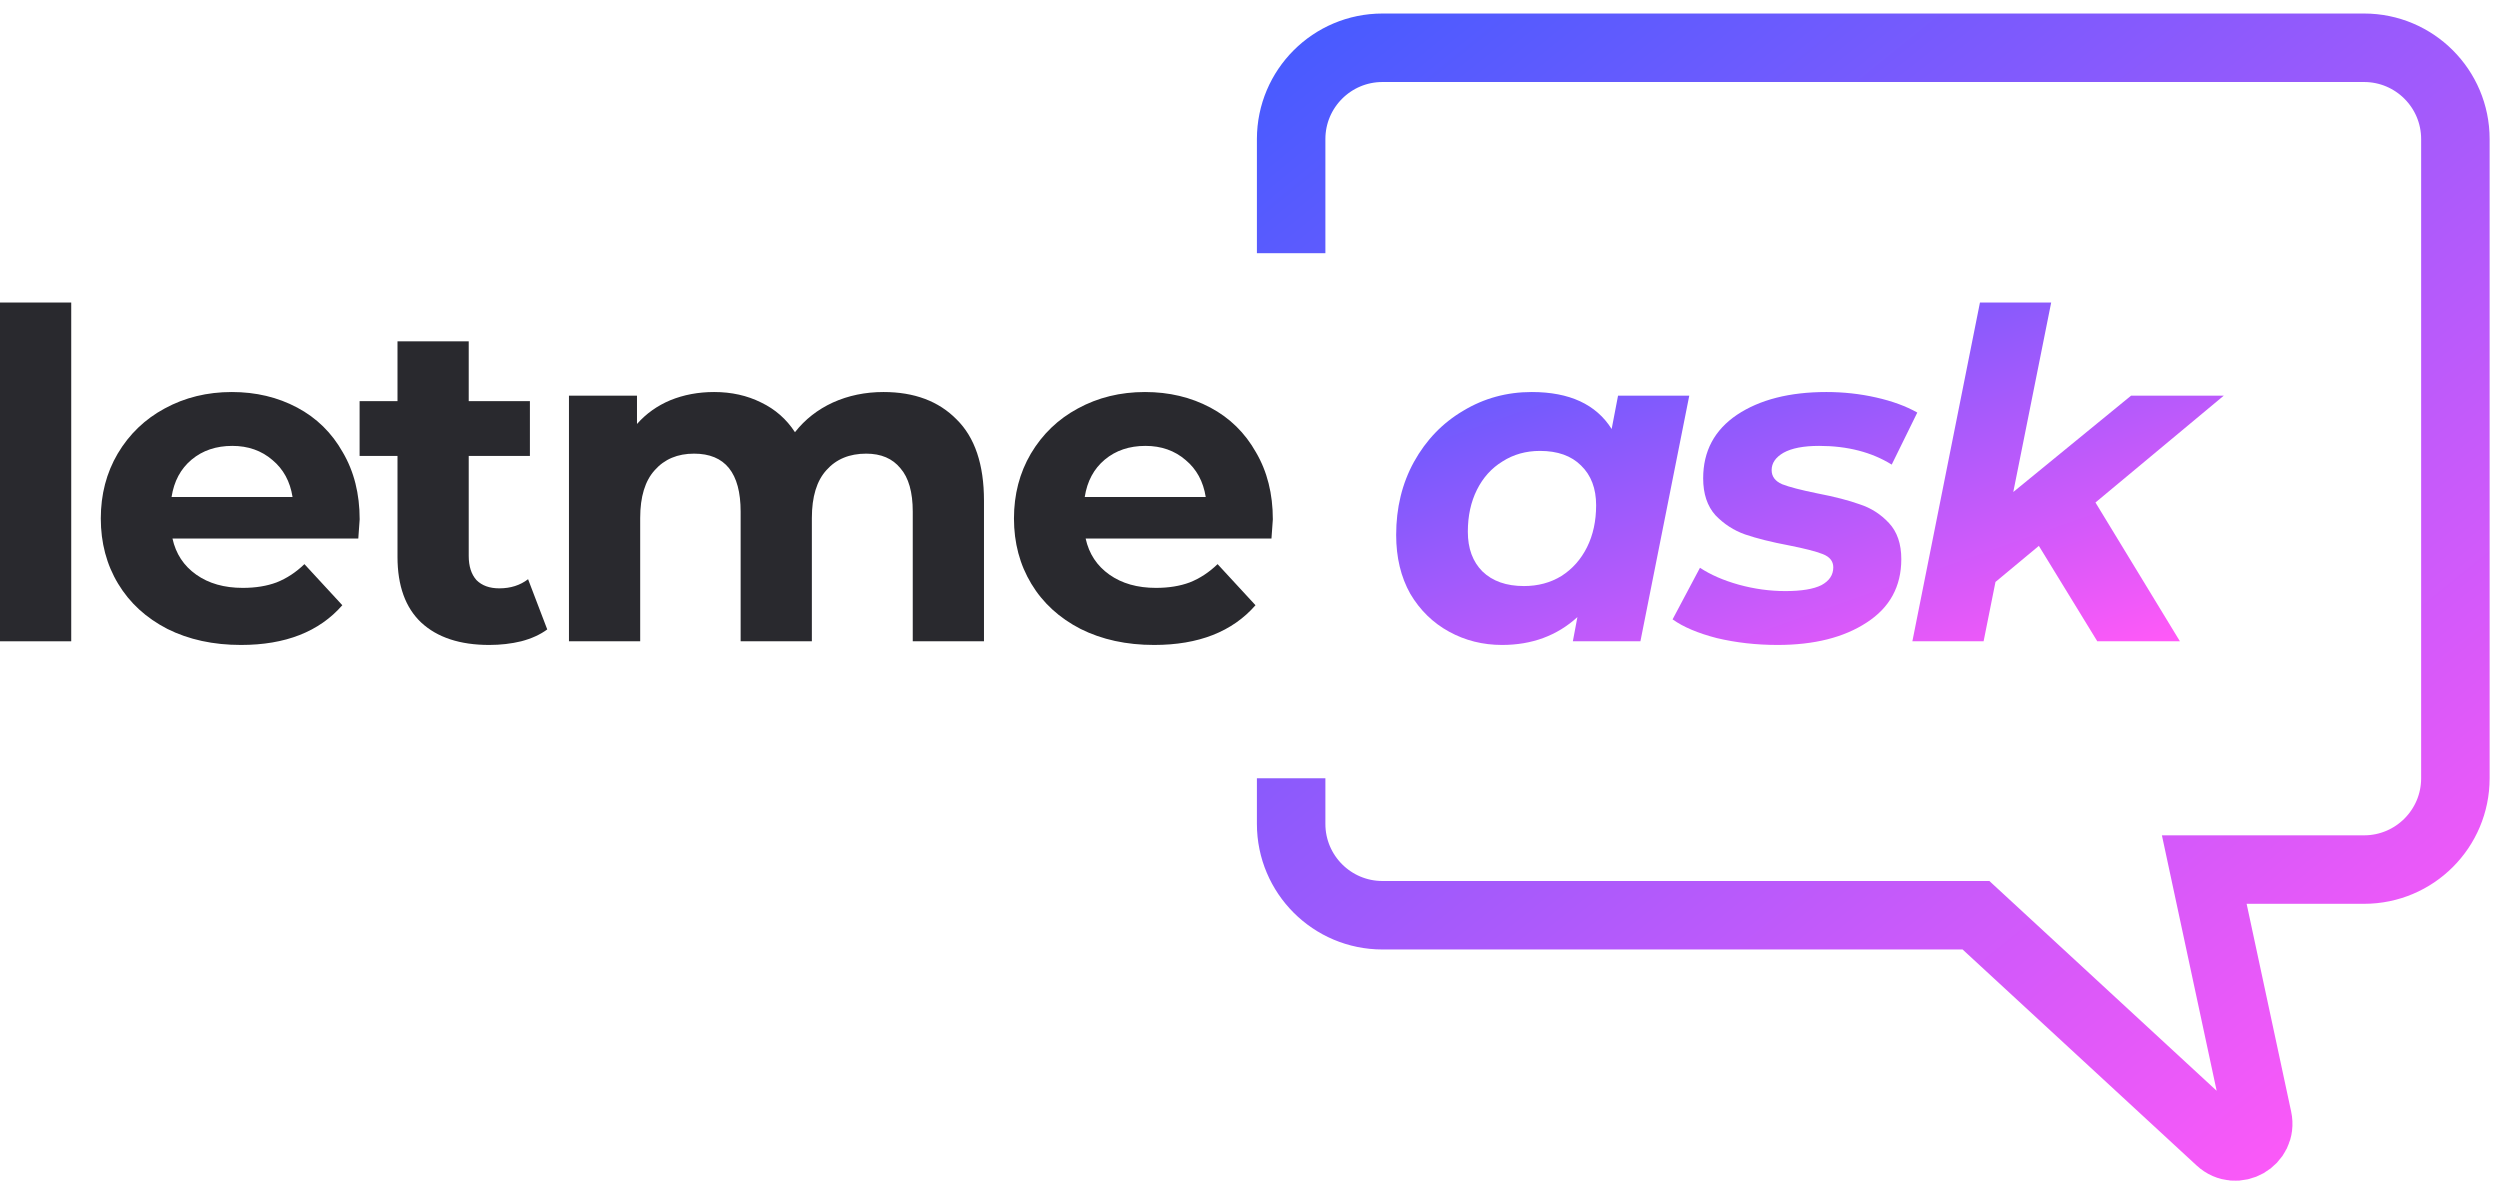
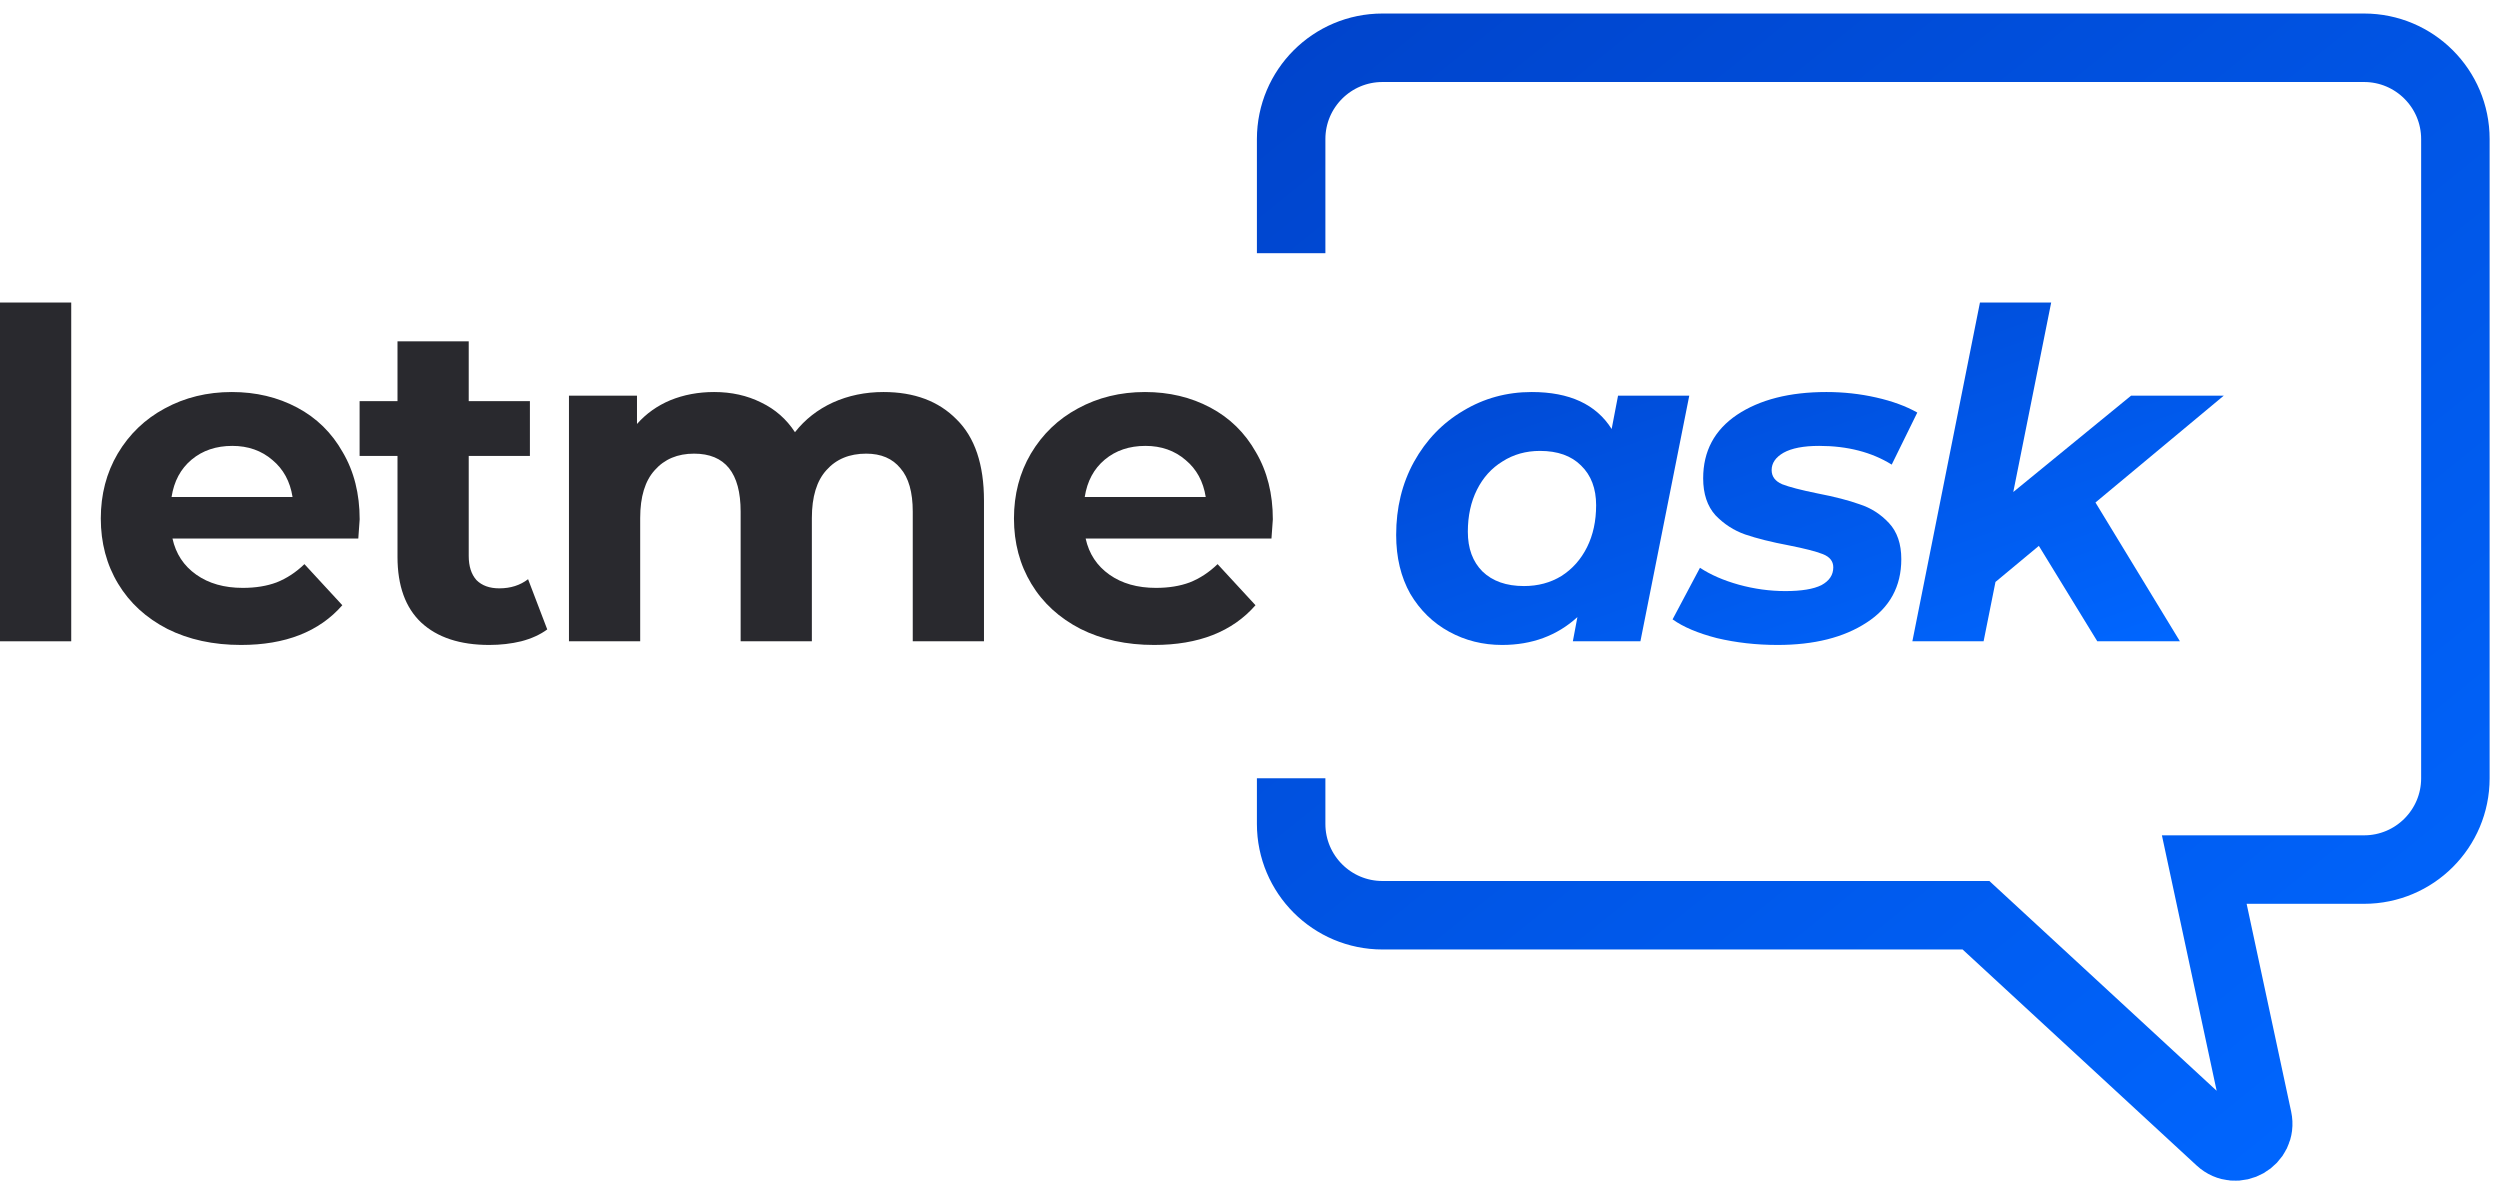
<svg xmlns="http://www.w3.org/2000/svg" width="157" height="75" viewBox="0 0 157 75" fill="none">
  <path d="M0 18.999H4.473V40.273H0V18.999Z" fill="#29292E" />
  <path d="M22.587 32.618C22.587 32.675 22.558 33.077 22.501 33.822H10.832C11.042 34.778 11.539 35.533 12.323 36.087C13.106 36.642 14.081 36.919 15.247 36.919C16.05 36.919 16.757 36.804 17.369 36.575C18 36.326 18.583 35.944 19.118 35.428L21.498 38.008C20.045 39.671 17.923 40.503 15.133 40.503C13.393 40.503 11.854 40.168 10.516 39.499C9.178 38.811 8.146 37.865 7.42 36.661C6.693 35.457 6.33 34.09 6.33 32.561C6.33 31.051 6.684 29.694 7.391 28.489C8.117 27.266 9.102 26.32 10.344 25.651C11.606 24.963 13.011 24.619 14.559 24.619C16.069 24.619 17.436 24.944 18.659 25.593C19.883 26.243 20.838 27.18 21.526 28.403C22.234 29.608 22.587 31.012 22.587 32.618ZM14.588 28.002C13.575 28.002 12.724 28.289 12.036 28.862C11.348 29.436 10.927 30.219 10.774 31.213H18.372C18.22 30.238 17.799 29.464 17.111 28.891C16.423 28.298 15.582 28.002 14.588 28.002Z" fill="#29292E" />
  <path d="M34.367 39.528C33.928 39.853 33.383 40.102 32.733 40.273C32.102 40.426 31.433 40.503 30.726 40.503C28.891 40.503 27.467 40.035 26.454 39.098C25.46 38.161 24.963 36.785 24.963 34.969V28.633H22.583V25.192H24.963V21.436H29.436V25.192H33.278V28.633H29.436V34.912C29.436 35.562 29.598 36.068 29.923 36.431C30.267 36.776 30.745 36.948 31.357 36.948C32.064 36.948 32.666 36.756 33.163 36.374L34.367 39.528Z" fill="#29292E" />
  <path d="M55.486 24.619C57.417 24.619 58.946 25.192 60.074 26.339C61.221 27.467 61.794 29.168 61.794 31.443V40.273H57.321V32.131C57.321 30.907 57.063 29.999 56.547 29.407C56.05 28.795 55.333 28.489 54.397 28.489C53.345 28.489 52.514 28.833 51.902 29.522C51.291 30.191 50.985 31.194 50.985 32.532V40.273H46.512V32.131C46.512 29.703 45.537 28.489 43.587 28.489C42.555 28.489 41.733 28.833 41.122 29.522C40.51 30.191 40.204 31.194 40.204 32.532V40.273H35.731V24.848H40.003V26.626C40.577 25.976 41.275 25.479 42.096 25.135C42.938 24.791 43.855 24.619 44.849 24.619C45.938 24.619 46.923 24.838 47.802 25.278C48.681 25.699 49.389 26.32 49.924 27.142C50.555 26.339 51.348 25.718 52.304 25.278C53.279 24.838 54.339 24.619 55.486 24.619Z" fill="#29292E" />
  <path d="M79.934 32.618C79.934 32.675 79.906 33.077 79.848 33.822H68.179C68.389 34.778 68.886 35.533 69.67 36.087C70.454 36.642 71.428 36.919 72.594 36.919C73.397 36.919 74.104 36.804 74.716 36.575C75.347 36.326 75.93 35.944 76.465 35.428L78.845 38.008C77.392 39.671 75.27 40.503 72.48 40.503C70.74 40.503 69.201 40.168 67.864 39.499C66.525 38.811 65.493 37.865 64.767 36.661C64.041 35.457 63.677 34.09 63.677 32.561C63.677 31.051 64.031 29.694 64.738 28.489C65.465 27.266 66.449 26.32 67.692 25.651C68.953 24.963 70.358 24.619 71.906 24.619C73.416 24.619 74.783 24.944 76.006 25.593C77.23 26.243 78.185 27.18 78.874 28.403C79.581 29.608 79.934 31.012 79.934 32.618ZM71.935 28.002C70.922 28.002 70.071 28.289 69.383 28.862C68.695 29.436 68.275 30.219 68.121 31.213H75.72C75.567 30.238 75.146 29.464 74.458 28.891C73.77 28.298 72.929 28.002 71.935 28.002Z" fill="#29292E" />
  <path d="M106.086 24.848L103.018 40.273H98.775L99.061 38.754C97.781 39.92 96.204 40.503 94.331 40.503C93.126 40.503 92.018 40.226 91.005 39.671C89.992 39.117 89.179 38.324 88.567 37.292C87.975 36.24 87.679 35.007 87.679 33.593C87.679 31.892 88.051 30.363 88.797 29.006C89.561 27.629 90.594 26.559 91.894 25.794C93.193 25.011 94.627 24.619 96.194 24.619C98.564 24.619 100.237 25.393 101.212 26.941L101.613 24.848H106.086ZM95.707 36.804C96.586 36.804 97.37 36.594 98.058 36.173C98.746 35.734 99.281 35.132 99.664 34.367C100.046 33.602 100.237 32.723 100.237 31.729C100.237 30.678 99.922 29.846 99.291 29.235C98.679 28.623 97.819 28.317 96.71 28.317C95.831 28.317 95.047 28.537 94.359 28.977C93.671 29.397 93.136 29.99 92.754 30.754C92.371 31.519 92.18 32.398 92.18 33.392C92.18 34.444 92.486 35.275 93.098 35.887C93.728 36.498 94.598 36.804 95.707 36.804Z" fill="url(#paint0_linear)" />
  <path d="M111.632 40.503C110.294 40.503 109.023 40.359 107.819 40.073C106.634 39.767 105.707 39.375 105.038 38.897L106.758 35.657C107.427 36.097 108.239 36.451 109.195 36.718C110.17 36.986 111.145 37.12 112.119 37.12C113.133 37.12 113.888 36.995 114.385 36.747C114.882 36.479 115.13 36.106 115.13 35.629C115.13 35.246 114.91 34.969 114.471 34.797C114.031 34.625 113.324 34.444 112.349 34.252C111.24 34.042 110.323 33.813 109.596 33.564C108.889 33.316 108.268 32.914 107.733 32.36C107.217 31.787 106.959 31.012 106.959 30.038C106.959 28.336 107.666 27.008 109.08 26.052C110.514 25.096 112.387 24.619 114.7 24.619C115.77 24.619 116.812 24.733 117.825 24.963C118.838 25.192 119.698 25.508 120.406 25.909L118.8 29.177C117.538 28.394 116.019 28.002 114.241 28.002C113.266 28.002 112.521 28.145 112.005 28.432C111.508 28.719 111.259 29.082 111.259 29.522C111.259 29.923 111.479 30.219 111.919 30.41C112.358 30.582 113.094 30.774 114.127 30.984C115.216 31.194 116.105 31.424 116.793 31.672C117.5 31.901 118.112 32.293 118.628 32.847C119.144 33.402 119.402 34.157 119.402 35.113C119.402 36.833 118.676 38.161 117.223 39.098C115.79 40.035 113.926 40.503 111.632 40.503Z" fill="url(#paint1_linear)" />
  <path d="M131.595 31.557L136.899 40.273H131.71L128.04 34.281L125.316 36.546L124.57 40.273H120.097L124.341 18.999H128.814L126.434 30.898L133.831 24.848H139.652L131.595 31.557Z" fill="url(#paint2_linear)" />
  <path d="M81.084 15.902V8.734C81.084 5.567 83.652 3 86.819 3H148.463C151.63 3 154.198 5.567 154.198 8.734V48.875C154.198 52.042 151.63 54.609 148.463 54.609H138.428L141.782 70.26C142.075 71.628 140.436 72.563 139.408 71.614L124.092 57.477H86.819C83.652 57.477 81.084 54.909 81.084 51.742V48.875" stroke="url(#paint3_linear)" stroke-width="4.301" />
  <defs>
    <linearGradient id="paint0_linear" x1="87.679" y1="18.999" x2="99.758" y2="53.111" gradientUnits="userSpaceOnUse">
-       <stop stop-color="#485BFF" />
-       <stop offset="1" stop-color="#FF59F8" />
+       <stop stop-color="#04c" />
+       <stop offset="1" stop-color="#06f" />
    </linearGradient>
    <linearGradient id="paint1_linear" x1="87.679" y1="18.999" x2="99.758" y2="53.111" gradientUnits="userSpaceOnUse">
-       <stop stop-color="#485BFF" />
-       <stop offset="1" stop-color="#FF59F8" />
+       <stop stop-color="#04c" />
+       <stop offset="1" stop-color="#06f" />
    </linearGradient>
    <linearGradient id="paint2_linear" x1="87.679" y1="18.999" x2="99.758" y2="53.111" gradientUnits="userSpaceOnUse">
-       <stop stop-color="#485BFF" />
-       <stop offset="1" stop-color="#FF59F8" />
+       <stop stop-color="#04c" />
+       <stop offset="1" stop-color="#06f" />
    </linearGradient>
    <linearGradient id="paint3_linear" x1="81.084" y1="3" x2="141.295" y2="77.547" gradientUnits="userSpaceOnUse">
-       <stop stop-color="#485BFF" />
-       <stop offset="1" stop-color="#FF59F8" />
+       <stop stop-color="#04c" />
+       <stop offset="1" stop-color="#06f" />
    </linearGradient>
  </defs>
</svg>
